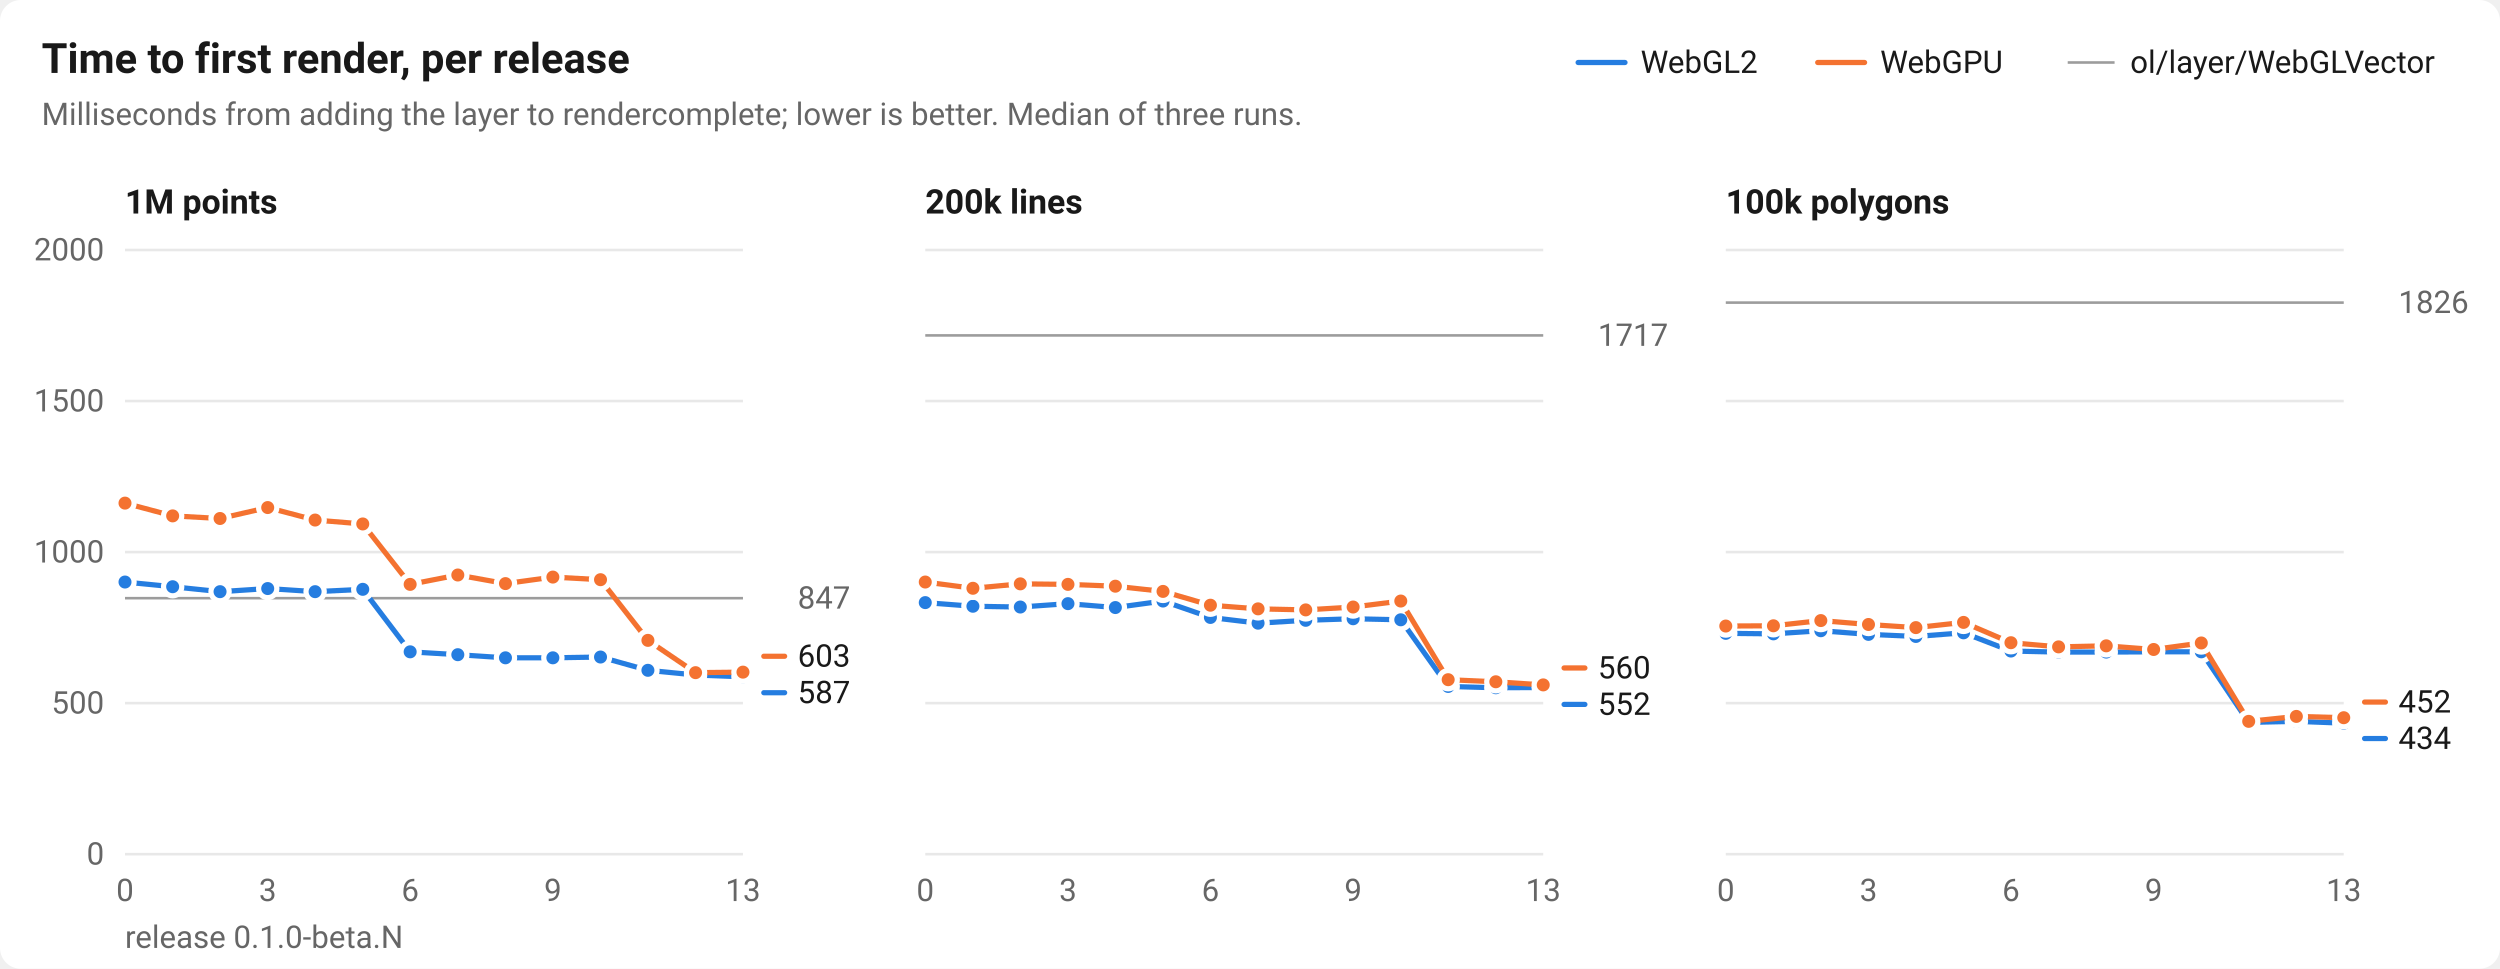
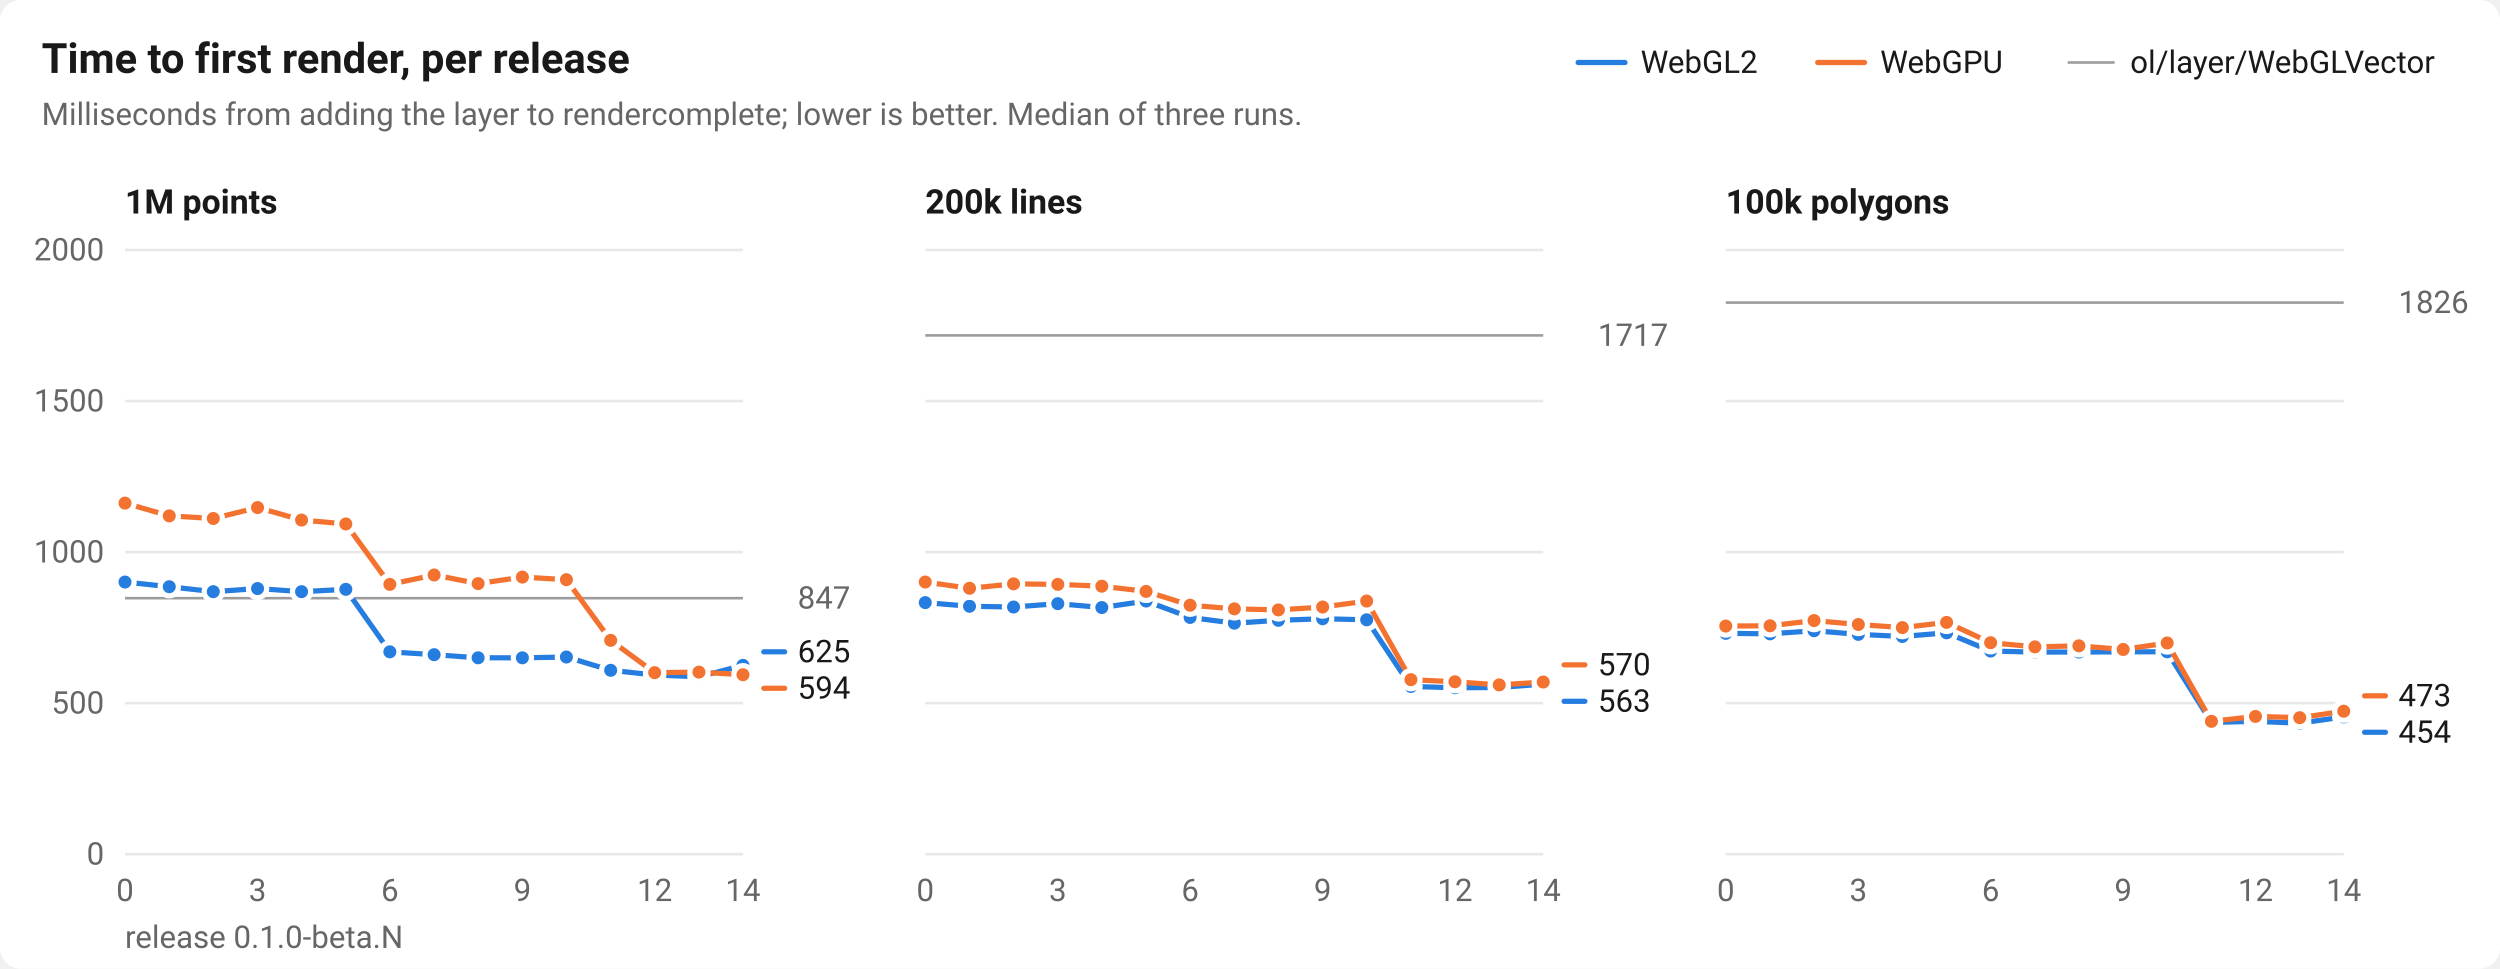
<svg xmlns="http://www.w3.org/2000/svg" viewBox="0 0 960 372" width="960" height="372" role="img" aria-labelledby="t d" font-family="system-ui, -apple-system, 'Segoe UI', Roboto, sans-serif">
  <style>
  .surface { fill: #ffffff; }
  .primary { fill: #191919; }
  .secondary { fill: #666666; }
  .grid { stroke: #e8e8e8; stroke-width: 1; }
  .ref { stroke: #9c9c9c; stroke-width: 1; }
  .s1 { stroke: #257de0; } .s1f { fill: #257de0; }
  .s2 { stroke: #f47230; } .s2f { fill: #f47230; }
  .line { fill: none; stroke-width: 2; stroke-linejoin: round; stroke-linecap: round; }
  .dot { stroke: #ffffff; stroke-width: 2; }
  text { font-size: 12px; }
  .title { font-size: 16px; font-weight: 600; }
  .panel { font-size: 13px; font-weight: 600; }
  .num { font-variant-numeric: tabular-nums; }
  @media (prefers-color-scheme: dark) {
    .surface { fill: #191919; }
    .primary { fill: #efefef; }
    .secondary { fill: #9c9c9c; }
    .grid { stroke: #2e2e2e; }
    .ref { stroke: #6e6e6e; }
    .s1 { stroke: #338ced; } .s1f { fill: #338ced; }
    .s2 { stroke: #e76624; } .s2f { fill: #e76624; }
    .dot { stroke: #191919; }
  }
</style>
  <rect class="surface" width="960" height="372" rx="8" />
  <text class="title primary" x="16" y="28">Time to first render, per release</text>
  <text class="secondary" x="16" y="48">Milliseconds from adding the layer to rendercomplete; lower is better. Median of three runs.</text>
  <line class="line s1" x1="606" y1="24" x2="624" y2="24" />
  <text class="primary" x="630" y="28">WebGL2</text>
  <line class="line s2" x1="698" y1="24" x2="716" y2="24" />
  <text class="primary" x="722" y="28">WebGPU</text>
  <line class="ref" x1="794" y1="24" x2="812" y2="24" />
  <text class="primary" x="818" y="28">ol/layer/WebGLVector</text>
  <g transform="translate(48 0)">
    <text class="panel primary" x="0" y="82">1M points</text>
    <line class="grid" x1="0" y1="328" x2="237.3" y2="328" />
    <text class="secondary num" x="-8" y="332" text-anchor="end">0</text>
    <line class="grid" x1="0" y1="270" x2="237.3" y2="270" />
    <text class="secondary num" x="-8" y="274" text-anchor="end">500</text>
    <line class="grid" x1="0" y1="212" x2="237.3" y2="212" />
    <text class="secondary num" x="-8" y="216" text-anchor="end">1000</text>
    <line class="grid" x1="0" y1="154" x2="237.3" y2="154" />
    <text class="secondary num" x="-8" y="158" text-anchor="end">1500</text>
    <line class="grid" x1="0" y1="96" x2="237.3" y2="96" />
    <text class="secondary num" x="-8" y="100" text-anchor="end">2000</text>
    <text class="secondary num" x="0" y="346" text-anchor="middle">0</text>
-     <text class="secondary num" x="54.8" y="346" text-anchor="middle">3</text>
-     <text class="secondary num" x="109.5" y="346" text-anchor="middle">6</text>
-     <text class="secondary num" x="164.3" y="346" text-anchor="middle">9</text>
-     <text class="secondary num" x="237.3" y="346" text-anchor="middle">13</text>
+     <text class="secondary num" x="50.9" y="346" text-anchor="middle">3</text>
+     <text class="secondary num" x="101.7" y="346" text-anchor="middle">6</text>
+     <text class="secondary num" x="152.6" y="346" text-anchor="middle">9</text>
+     <text class="secondary num" x="203.4" y="346" text-anchor="middle">12</text>
+     <text class="secondary num" x="237.3" y="346" text-anchor="middle">14</text>
    <text class="secondary" x="0" y="364">release 0.1.0-beta.N</text>
    <line class="ref" x1="0" y1="229.7" x2="237.3" y2="229.7" />
    <text class="secondary num" x="258.3" y="233.7">847</text>
-     <polyline class="line s1" points="0,223.5 18.3,225.3 36.5,227.2 54.8,226 73,227.2 91.3,226.3 109.5,250.3 127.8,251.4 146.1,252.6 164.3,252.6 182.6,252.3 200.8,257.4 219.1,259.2 237.3,259.9" />
+     <polyline class="line s1" points="0,223.5 17,225.3 33.9,227.2 50.9,226 67.8,227.2 84.8,226.3 101.7,250.3 118.7,251.4 135.6,252.6 152.6,252.6 169.5,252.3 186.5,257.4 203.4,259.2 220.4,259.9 237.3,255.5" />
    <circle class="dot s1f" cx="0" cy="223.5" r="3.5" />
-     <circle class="dot s1f" cx="18.3" cy="225.3" r="3.5" />
-     <circle class="dot s1f" cx="36.5" cy="227.2" r="3.5" />
-     <circle class="dot s1f" cx="54.8" cy="226" r="3.5" />
-     <circle class="dot s1f" cx="73" cy="227.2" r="3.5" />
-     <circle class="dot s1f" cx="91.3" cy="226.3" r="3.5" />
-     <circle class="dot s1f" cx="109.5" cy="250.3" r="3.5" />
-     <circle class="dot s1f" cx="127.8" cy="251.4" r="3.5" />
-     <circle class="dot s1f" cx="146.1" cy="252.6" r="3.5" />
-     <circle class="dot s1f" cx="164.3" cy="252.6" r="3.5" />
-     <circle class="dot s1f" cx="182.6" cy="252.3" r="3.5" />
-     <circle class="dot s1f" cx="200.8" cy="257.4" r="3.5" />
-     <circle class="dot s1f" cx="219.1" cy="259.2" r="3.5" />
-     <circle class="dot s1f" cx="237.3" cy="259.9" r="3.5" />
-     <polyline class="line s2" points="0,193.2 18.3,198.1 36.5,199.1 54.8,194.9 73,199.7 91.3,201.2 109.5,224.4 127.8,220.8 146.1,224.1 164.3,221.6 182.6,222.6 200.8,245.9 219.1,258.3 237.3,258.1" />
+     <circle class="dot s1f" cx="17" cy="225.3" r="3.5" />
+     <circle class="dot s1f" cx="33.9" cy="227.2" r="3.5" />
+     <circle class="dot s1f" cx="50.9" cy="226" r="3.5" />
+     <circle class="dot s1f" cx="67.8" cy="227.2" r="3.5" />
+     <circle class="dot s1f" cx="84.8" cy="226.3" r="3.5" />
+     <circle class="dot s1f" cx="101.7" cy="250.3" r="3.5" />
+     <circle class="dot s1f" cx="118.7" cy="251.4" r="3.5" />
+     <circle class="dot s1f" cx="135.6" cy="252.6" r="3.5" />
+     <circle class="dot s1f" cx="152.6" cy="252.6" r="3.5" />
+     <circle class="dot s1f" cx="169.5" cy="252.3" r="3.5" />
+     <circle class="dot s1f" cx="186.5" cy="257.4" r="3.5" />
+     <circle class="dot s1f" cx="203.4" cy="259.2" r="3.5" />
+     <circle class="dot s1f" cx="220.4" cy="259.9" r="3.5" />
+     <circle class="dot s1f" cx="237.3" cy="255.5" r="3.5" />
+     <polyline class="line s2" points="0,193.2 17,198.1 33.9,199.1 50.9,194.9 67.8,199.7 84.8,201.2 101.7,224.4 118.7,220.8 135.6,224.1 152.6,221.6 169.5,222.6 186.5,245.9 203.4,258.3 220.4,258.1 237.3,259.1" />
    <circle class="dot s2f" cx="0" cy="193.2" r="3.5" />
-     <circle class="dot s2f" cx="18.3" cy="198.1" r="3.5" />
-     <circle class="dot s2f" cx="36.5" cy="199.1" r="3.5" />
-     <circle class="dot s2f" cx="54.8" cy="194.9" r="3.5" />
-     <circle class="dot s2f" cx="73" cy="199.7" r="3.5" />
-     <circle class="dot s2f" cx="91.3" cy="201.2" r="3.5" />
-     <circle class="dot s2f" cx="109.5" cy="224.4" r="3.5" />
-     <circle class="dot s2f" cx="127.8" cy="220.8" r="3.5" />
-     <circle class="dot s2f" cx="146.1" cy="224.1" r="3.5" />
-     <circle class="dot s2f" cx="164.3" cy="221.6" r="3.5" />
-     <circle class="dot s2f" cx="182.6" cy="222.6" r="3.5" />
-     <circle class="dot s2f" cx="200.8" cy="245.9" r="3.5" />
-     <circle class="dot s2f" cx="219.1" cy="258.3" r="3.5" />
-     <circle class="dot s2f" cx="237.3" cy="258.1" r="3.5" />
-     <line class="line s2" x1="245.3" y1="252" x2="253.3" y2="252" />
-     <text class="primary num" x="258.3" y="256">603</text>
-     <line class="line s1" x1="245.3" y1="266" x2="253.3" y2="266" />
-     <text class="primary num" x="258.3" y="270">587</text>
+     <circle class="dot s2f" cx="17" cy="198.1" r="3.5" />
+     <circle class="dot s2f" cx="33.9" cy="199.1" r="3.5" />
+     <circle class="dot s2f" cx="50.9" cy="194.9" r="3.5" />
+     <circle class="dot s2f" cx="67.8" cy="199.7" r="3.5" />
+     <circle class="dot s2f" cx="84.8" cy="201.2" r="3.5" />
+     <circle class="dot s2f" cx="101.7" cy="224.4" r="3.5" />
+     <circle class="dot s2f" cx="118.7" cy="220.8" r="3.5" />
+     <circle class="dot s2f" cx="135.6" cy="224.1" r="3.5" />
+     <circle class="dot s2f" cx="152.6" cy="221.6" r="3.5" />
+     <circle class="dot s2f" cx="169.5" cy="222.6" r="3.5" />
+     <circle class="dot s2f" cx="186.5" cy="245.9" r="3.5" />
+     <circle class="dot s2f" cx="203.4" cy="258.3" r="3.5" />
+     <circle class="dot s2f" cx="220.4" cy="258.1" r="3.5" />
+     <circle class="dot s2f" cx="237.3" cy="259.1" r="3.5" />
+     <line class="line s1" x1="245.3" y1="250.3" x2="253.3" y2="250.3" />
+     <text class="primary num" x="258.3" y="254.3">625</text>
+     <line class="line s2" x1="245.3" y1="264.3" x2="253.3" y2="264.3" />
+     <text class="primary num" x="258.3" y="268.3">594</text>
  </g>
  <g transform="translate(355.3 0)">
    <text class="panel primary" x="0" y="82">200k lines</text>
    <line class="grid" x1="0" y1="328" x2="237.3" y2="328" />
    <line class="grid" x1="0" y1="270" x2="237.3" y2="270" />
    <line class="grid" x1="0" y1="212" x2="237.3" y2="212" />
    <line class="grid" x1="0" y1="154" x2="237.3" y2="154" />
    <line class="grid" x1="0" y1="96" x2="237.3" y2="96" />
    <text class="secondary num" x="0" y="346" text-anchor="middle">0</text>
-     <text class="secondary num" x="54.8" y="346" text-anchor="middle">3</text>
-     <text class="secondary num" x="109.5" y="346" text-anchor="middle">6</text>
-     <text class="secondary num" x="164.3" y="346" text-anchor="middle">9</text>
-     <text class="secondary num" x="237.3" y="346" text-anchor="middle">13</text>
+     <text class="secondary num" x="50.9" y="346" text-anchor="middle">3</text>
+     <text class="secondary num" x="101.7" y="346" text-anchor="middle">6</text>
+     <text class="secondary num" x="152.6" y="346" text-anchor="middle">9</text>
+     <text class="secondary num" x="203.4" y="346" text-anchor="middle">12</text>
+     <text class="secondary num" x="237.3" y="346" text-anchor="middle">14</text>
    <line class="ref" x1="0" y1="128.8" x2="237.3" y2="128.8" />
    <text class="secondary num" x="258.3" y="132.8">1717</text>
-     <polyline class="line s1" points="0,231.4 18.3,232.8 36.5,233.1 54.8,231.8 73,233.3 91.3,230.8 109.5,237.1 127.8,239.3 146.1,238.2 164.3,237.6 182.6,238 200.8,263.6 219.1,264.1 237.3,264" />
+     <polyline class="line s1" points="0,231.4 17,232.8 33.9,233.1 50.9,231.8 67.8,233.3 84.8,230.8 101.7,237.1 118.7,239.3 135.6,238.2 152.6,237.6 169.5,238 186.5,263.6 203.4,264.1 220.4,264 237.3,262.7" />
    <circle class="dot s1f" cx="0" cy="231.4" r="3.5" />
-     <circle class="dot s1f" cx="18.3" cy="232.8" r="3.5" />
-     <circle class="dot s1f" cx="36.5" cy="233.1" r="3.5" />
-     <circle class="dot s1f" cx="54.8" cy="231.8" r="3.5" />
-     <circle class="dot s1f" cx="73" cy="233.3" r="3.5" />
-     <circle class="dot s1f" cx="91.3" cy="230.8" r="3.5" />
-     <circle class="dot s1f" cx="109.5" cy="237.1" r="3.5" />
-     <circle class="dot s1f" cx="127.8" cy="239.3" r="3.5" />
-     <circle class="dot s1f" cx="146.1" cy="238.2" r="3.5" />
-     <circle class="dot s1f" cx="164.3" cy="237.6" r="3.5" />
-     <circle class="dot s1f" cx="182.6" cy="238" r="3.5" />
-     <circle class="dot s1f" cx="200.8" cy="263.6" r="3.5" />
-     <circle class="dot s1f" cx="219.1" cy="264.1" r="3.5" />
-     <circle class="dot s1f" cx="237.3" cy="264" r="3.5" />
-     <polyline class="line s2" points="0,223.5 18.3,225.9 36.5,224.2 54.8,224.4 73,225.1 91.3,227.1 109.5,232.4 127.8,233.8 146.1,234.2 164.3,233.1 182.6,230.8 200.8,261 219.1,261.8 237.3,263" />
+     <circle class="dot s1f" cx="17" cy="232.8" r="3.5" />
+     <circle class="dot s1f" cx="33.9" cy="233.1" r="3.5" />
+     <circle class="dot s1f" cx="50.9" cy="231.8" r="3.5" />
+     <circle class="dot s1f" cx="67.8" cy="233.3" r="3.5" />
+     <circle class="dot s1f" cx="84.8" cy="230.8" r="3.5" />
+     <circle class="dot s1f" cx="101.7" cy="237.1" r="3.5" />
+     <circle class="dot s1f" cx="118.7" cy="239.3" r="3.5" />
+     <circle class="dot s1f" cx="135.6" cy="238.2" r="3.5" />
+     <circle class="dot s1f" cx="152.6" cy="237.6" r="3.5" />
+     <circle class="dot s1f" cx="169.5" cy="238" r="3.5" />
+     <circle class="dot s1f" cx="186.5" cy="263.6" r="3.5" />
+     <circle class="dot s1f" cx="203.4" cy="264.1" r="3.5" />
+     <circle class="dot s1f" cx="220.4" cy="264" r="3.5" />
+     <circle class="dot s1f" cx="237.3" cy="262.7" r="3.5" />
+     <polyline class="line s2" points="0,223.5 17,225.9 33.9,224.2 50.9,224.4 67.8,225.1 84.8,227.1 101.7,232.4 118.7,233.8 135.6,234.2 152.6,233.1 169.5,230.8 186.5,261 203.4,261.8 220.4,263 237.3,261.9" />
    <circle class="dot s2f" cx="0" cy="223.5" r="3.5" />
-     <circle class="dot s2f" cx="18.3" cy="225.9" r="3.5" />
-     <circle class="dot s2f" cx="36.5" cy="224.2" r="3.5" />
-     <circle class="dot s2f" cx="54.8" cy="224.4" r="3.5" />
-     <circle class="dot s2f" cx="73" cy="225.1" r="3.5" />
-     <circle class="dot s2f" cx="91.3" cy="227.1" r="3.5" />
-     <circle class="dot s2f" cx="109.5" cy="232.4" r="3.5" />
-     <circle class="dot s2f" cx="127.8" cy="233.8" r="3.5" />
-     <circle class="dot s2f" cx="146.1" cy="234.2" r="3.5" />
-     <circle class="dot s2f" cx="164.3" cy="233.1" r="3.5" />
-     <circle class="dot s2f" cx="182.6" cy="230.8" r="3.5" />
-     <circle class="dot s2f" cx="200.8" cy="261" r="3.5" />
-     <circle class="dot s2f" cx="219.1" cy="261.8" r="3.5" />
-     <circle class="dot s2f" cx="237.3" cy="263" r="3.5" />
-     <line class="line s2" x1="245.3" y1="256.5" x2="253.3" y2="256.5" />
-     <text class="primary num" x="258.3" y="260.5">560</text>
-     <line class="line s1" x1="245.3" y1="270.5" x2="253.3" y2="270.5" />
-     <text class="primary num" x="258.3" y="274.5">552</text>
+     <circle class="dot s2f" cx="17" cy="225.9" r="3.5" />
+     <circle class="dot s2f" cx="33.9" cy="224.2" r="3.5" />
+     <circle class="dot s2f" cx="50.9" cy="224.4" r="3.5" />
+     <circle class="dot s2f" cx="67.8" cy="225.1" r="3.5" />
+     <circle class="dot s2f" cx="84.8" cy="227.1" r="3.5" />
+     <circle class="dot s2f" cx="101.7" cy="232.4" r="3.5" />
+     <circle class="dot s2f" cx="118.7" cy="233.8" r="3.5" />
+     <circle class="dot s2f" cx="135.6" cy="234.2" r="3.5" />
+     <circle class="dot s2f" cx="152.6" cy="233.1" r="3.5" />
+     <circle class="dot s2f" cx="169.5" cy="230.8" r="3.5" />
+     <circle class="dot s2f" cx="186.5" cy="261" r="3.5" />
+     <circle class="dot s2f" cx="203.4" cy="261.8" r="3.5" />
+     <circle class="dot s2f" cx="220.4" cy="263" r="3.5" />
+     <circle class="dot s2f" cx="237.3" cy="261.9" r="3.5" />
+     <line class="line s2" x1="245.3" y1="255.3" x2="253.3" y2="255.3" />
+     <text class="primary num" x="258.3" y="259.3">570</text>
+     <line class="line s1" x1="245.3" y1="269.3" x2="253.3" y2="269.3" />
+     <text class="primary num" x="258.3" y="273.3">563</text>
  </g>
  <g transform="translate(662.7 0)">
    <text class="panel primary" x="0" y="82">100k polygons</text>
    <line class="grid" x1="0" y1="328" x2="237.3" y2="328" />
    <line class="grid" x1="0" y1="270" x2="237.3" y2="270" />
    <line class="grid" x1="0" y1="212" x2="237.3" y2="212" />
    <line class="grid" x1="0" y1="154" x2="237.3" y2="154" />
    <line class="grid" x1="0" y1="96" x2="237.3" y2="96" />
    <text class="secondary num" x="0" y="346" text-anchor="middle">0</text>
-     <text class="secondary num" x="54.8" y="346" text-anchor="middle">3</text>
-     <text class="secondary num" x="109.5" y="346" text-anchor="middle">6</text>
-     <text class="secondary num" x="164.3" y="346" text-anchor="middle">9</text>
-     <text class="secondary num" x="237.3" y="346" text-anchor="middle">13</text>
+     <text class="secondary num" x="50.9" y="346" text-anchor="middle">3</text>
+     <text class="secondary num" x="101.7" y="346" text-anchor="middle">6</text>
+     <text class="secondary num" x="152.6" y="346" text-anchor="middle">9</text>
+     <text class="secondary num" x="203.4" y="346" text-anchor="middle">12</text>
+     <text class="secondary num" x="237.3" y="346" text-anchor="middle">14</text>
    <line class="ref" x1="0" y1="116.2" x2="237.3" y2="116.2" />
    <text class="secondary num" x="258.3" y="120.2">1826</text>
-     <polyline class="line s1" points="0,243.2 18.3,243.4 36.5,242.2 54.8,243.6 73,244.4 91.3,243 109.5,250 127.8,250.4 146.1,250.4 164.3,250.3 182.6,250.3 200.8,277.4 219.1,277 237.3,277.7" />
+     <polyline class="line s1" points="0,243.2 17,243.4 33.9,242.2 50.9,243.6 67.8,244.4 84.8,243 101.7,250 118.7,250.4 135.6,250.4 152.6,250.3 169.5,250.3 186.5,277.4 203.4,277 220.4,277.7 237.3,275.3" />
    <circle class="dot s1f" cx="0" cy="243.2" r="3.5" />
-     <circle class="dot s1f" cx="18.3" cy="243.4" r="3.5" />
-     <circle class="dot s1f" cx="36.5" cy="242.2" r="3.5" />
-     <circle class="dot s1f" cx="54.8" cy="243.6" r="3.5" />
-     <circle class="dot s1f" cx="73" cy="244.4" r="3.5" />
-     <circle class="dot s1f" cx="91.3" cy="243" r="3.5" />
-     <circle class="dot s1f" cx="109.5" cy="250" r="3.5" />
-     <circle class="dot s1f" cx="127.8" cy="250.4" r="3.5" />
-     <circle class="dot s1f" cx="146.1" cy="250.4" r="3.5" />
-     <circle class="dot s1f" cx="164.3" cy="250.3" r="3.5" />
-     <circle class="dot s1f" cx="182.6" cy="250.3" r="3.5" />
-     <circle class="dot s1f" cx="200.8" cy="277.4" r="3.5" />
-     <circle class="dot s1f" cx="219.1" cy="277" r="3.5" />
-     <circle class="dot s1f" cx="237.3" cy="277.7" r="3.5" />
-     <polyline class="line s2" points="0,240.4 18.3,240.3 36.5,238.3 54.8,239.8 73,241 91.3,239 109.5,246.8 127.8,248.4 146.1,248 164.3,249.4 182.6,246.9 200.8,277 219.1,275.1 237.3,275.6" />
+     <circle class="dot s1f" cx="17" cy="243.4" r="3.5" />
+     <circle class="dot s1f" cx="33.9" cy="242.2" r="3.5" />
+     <circle class="dot s1f" cx="50.9" cy="243.6" r="3.5" />
+     <circle class="dot s1f" cx="67.8" cy="244.4" r="3.5" />
+     <circle class="dot s1f" cx="84.8" cy="243" r="3.5" />
+     <circle class="dot s1f" cx="101.7" cy="250" r="3.5" />
+     <circle class="dot s1f" cx="118.7" cy="250.4" r="3.5" />
+     <circle class="dot s1f" cx="135.6" cy="250.4" r="3.5" />
+     <circle class="dot s1f" cx="152.6" cy="250.3" r="3.5" />
+     <circle class="dot s1f" cx="169.5" cy="250.3" r="3.5" />
+     <circle class="dot s1f" cx="186.5" cy="277.4" r="3.5" />
+     <circle class="dot s1f" cx="203.4" cy="277" r="3.5" />
+     <circle class="dot s1f" cx="220.4" cy="277.7" r="3.5" />
+     <circle class="dot s1f" cx="237.3" cy="275.3" r="3.5" />
+     <polyline class="line s2" points="0,240.4 17,240.3 33.9,238.3 50.9,239.8 67.8,241 84.8,239 101.7,246.8 118.7,248.4 135.6,248 152.6,249.4 169.5,246.9 186.5,277 203.4,275.1 220.4,275.6 237.3,273.1" />
    <circle class="dot s2f" cx="0" cy="240.4" r="3.5" />
-     <circle class="dot s2f" cx="18.3" cy="240.3" r="3.5" />
-     <circle class="dot s2f" cx="36.5" cy="238.3" r="3.5" />
-     <circle class="dot s2f" cx="54.8" cy="239.8" r="3.5" />
-     <circle class="dot s2f" cx="73" cy="241" r="3.5" />
-     <circle class="dot s2f" cx="91.3" cy="239" r="3.5" />
-     <circle class="dot s2f" cx="109.5" cy="246.8" r="3.5" />
-     <circle class="dot s2f" cx="127.8" cy="248.4" r="3.5" />
-     <circle class="dot s2f" cx="146.1" cy="248" r="3.5" />
-     <circle class="dot s2f" cx="164.3" cy="249.4" r="3.5" />
-     <circle class="dot s2f" cx="182.6" cy="246.9" r="3.5" />
-     <circle class="dot s2f" cx="200.8" cy="277" r="3.5" />
-     <circle class="dot s2f" cx="219.1" cy="275.1" r="3.5" />
-     <circle class="dot s2f" cx="237.3" cy="275.6" r="3.5" />
-     <line class="line s2" x1="245.3" y1="269.6" x2="253.3" y2="269.6" />
-     <text class="primary num" x="258.3" y="273.6">452</text>
-     <line class="line s1" x1="245.3" y1="283.6" x2="253.3" y2="283.6" />
-     <text class="primary num" x="258.3" y="287.6">434</text>
+     <circle class="dot s2f" cx="17" cy="240.3" r="3.5" />
+     <circle class="dot s2f" cx="33.9" cy="238.3" r="3.5" />
+     <circle class="dot s2f" cx="50.9" cy="239.8" r="3.5" />
+     <circle class="dot s2f" cx="67.8" cy="241" r="3.5" />
+     <circle class="dot s2f" cx="84.8" cy="239" r="3.5" />
+     <circle class="dot s2f" cx="101.7" cy="246.8" r="3.5" />
+     <circle class="dot s2f" cx="118.7" cy="248.4" r="3.5" />
+     <circle class="dot s2f" cx="135.6" cy="248" r="3.5" />
+     <circle class="dot s2f" cx="152.6" cy="249.4" r="3.5" />
+     <circle class="dot s2f" cx="169.5" cy="246.9" r="3.5" />
+     <circle class="dot s2f" cx="186.5" cy="277" r="3.5" />
+     <circle class="dot s2f" cx="203.4" cy="275.1" r="3.5" />
+     <circle class="dot s2f" cx="220.4" cy="275.6" r="3.5" />
+     <circle class="dot s2f" cx="237.3" cy="273.1" r="3.5" />
+     <line class="line s2" x1="245.3" y1="267.2" x2="253.3" y2="267.2" />
+     <text class="primary num" x="258.3" y="271.2">473</text>
+     <line class="line s1" x1="245.3" y1="281.2" x2="253.3" y2="281.2" />
+     <text class="primary num" x="258.3" y="285.2">454</text>
  </g>
</svg>
